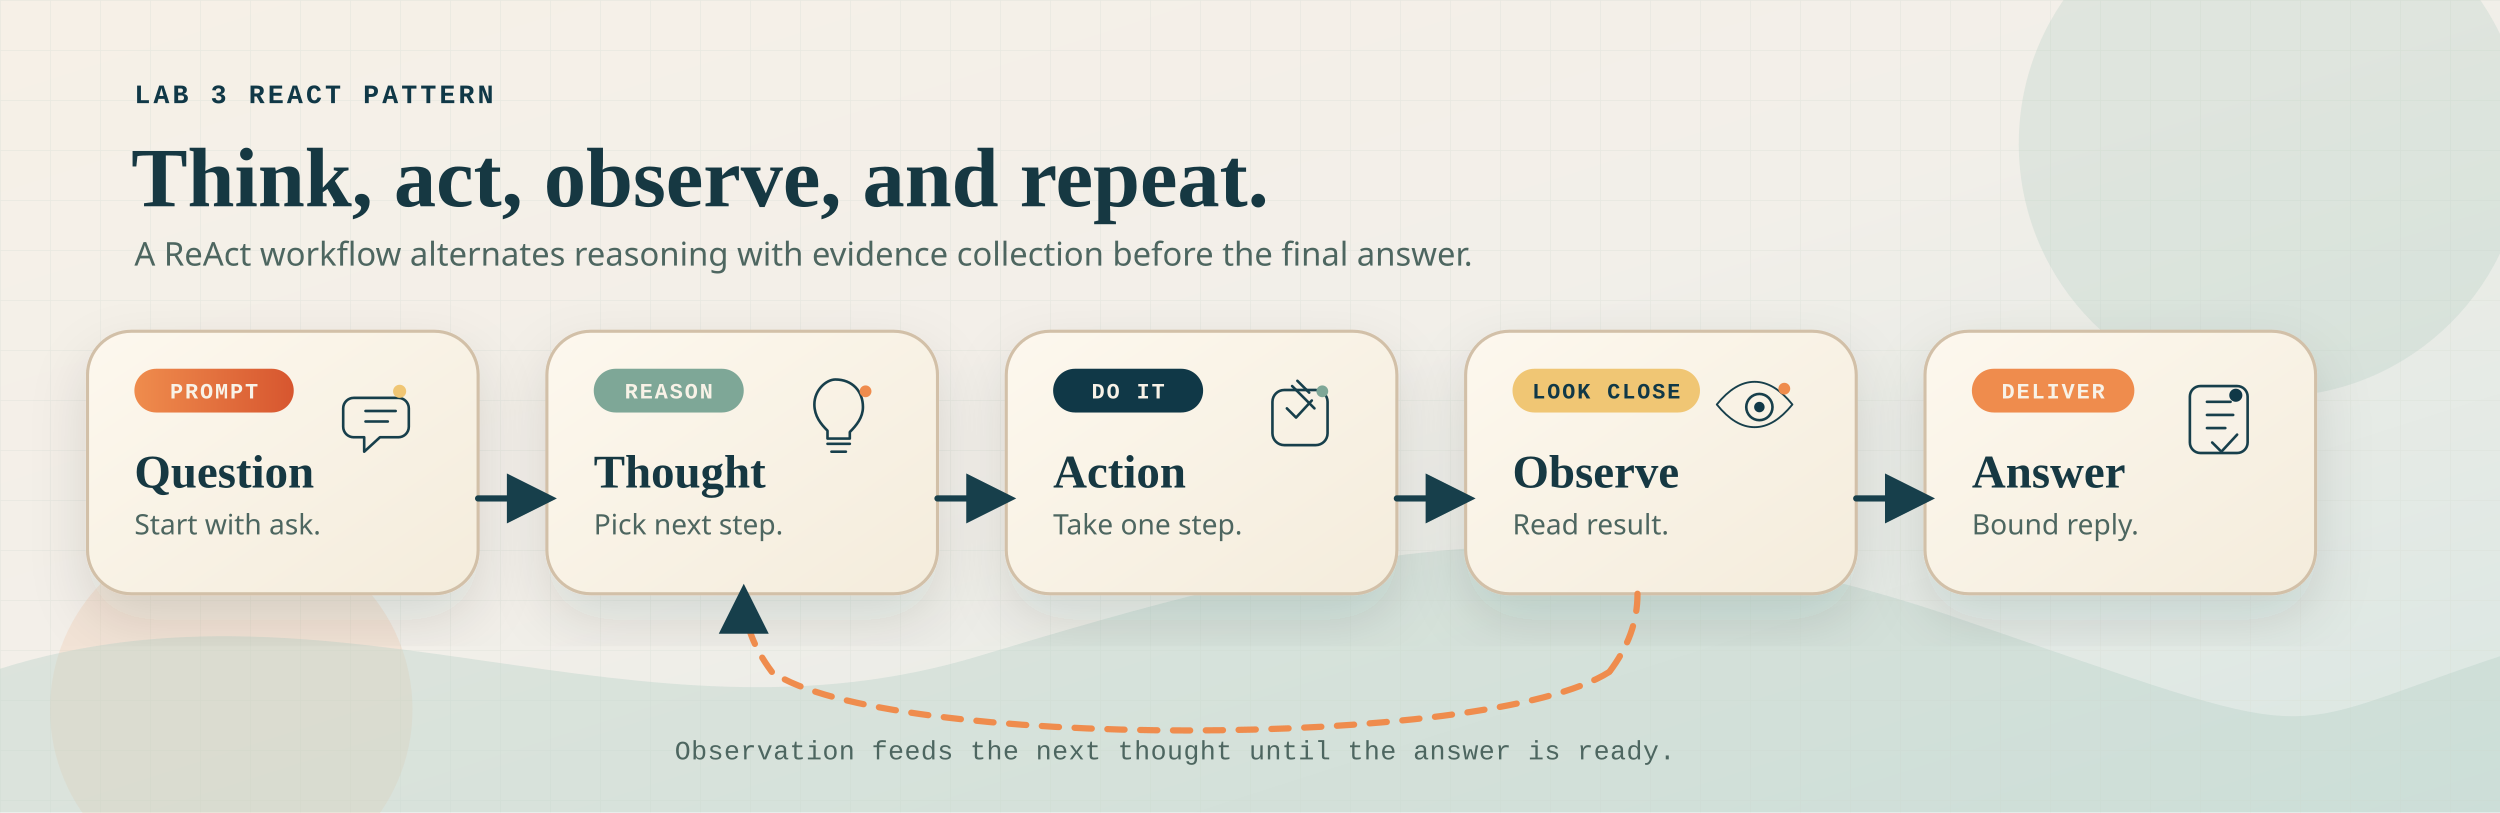
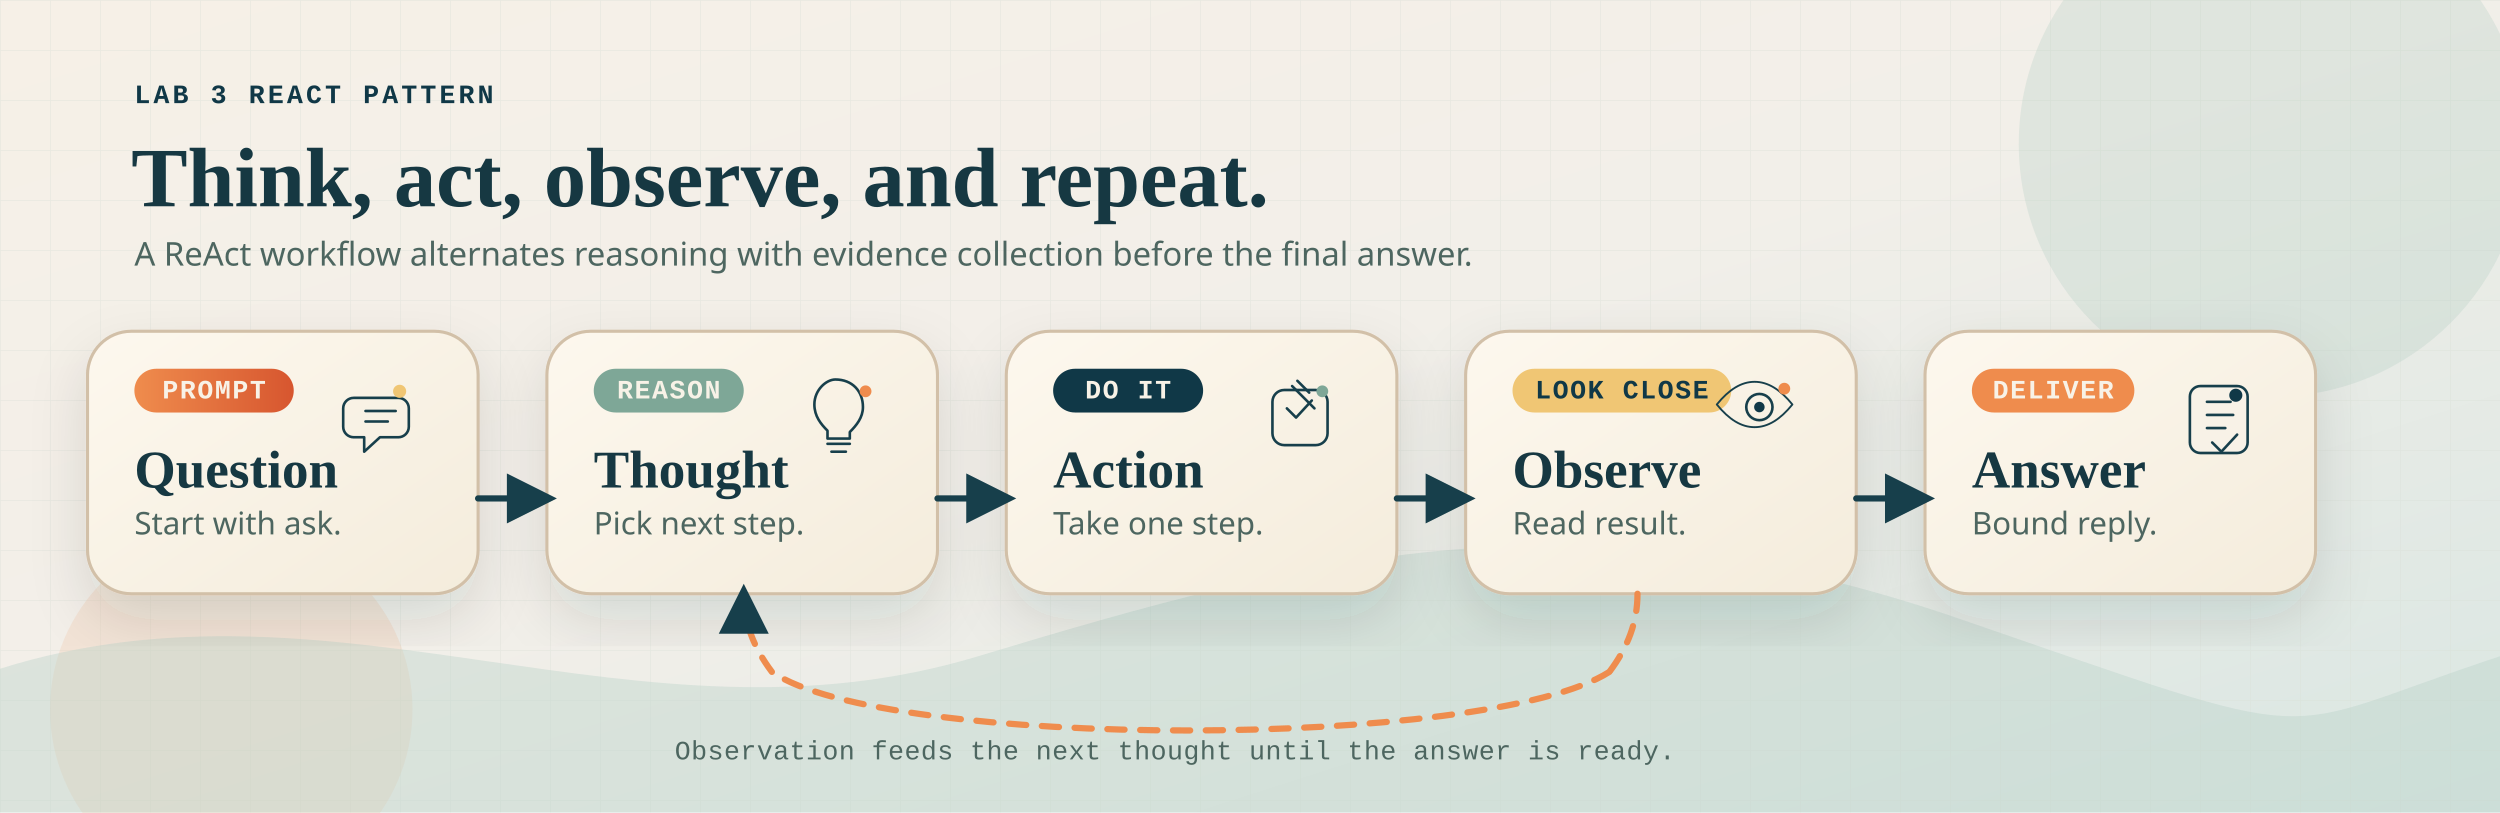
<svg xmlns="http://www.w3.org/2000/svg" viewBox="0 0 1600 520" role="img" aria-labelledby="title desc">
  <defs>
    <linearGradient id="bg" x1="0%" y1="0%" x2="100%" y2="100%">
      <stop offset="0%" stop-color="#f6f0e7" />
      <stop offset="48%" stop-color="#f2efe9" />
      <stop offset="100%" stop-color="#d9e6e2" />
    </linearGradient>
    <linearGradient id="card" x1="0%" y1="0%" x2="100%" y2="100%">
      <stop offset="0%" stop-color="#fdf8ee" />
      <stop offset="100%" stop-color="#f4ecdc" />
    </linearGradient>
    <linearGradient id="accent" x1="0%" y1="0%" x2="100%" y2="0%">
      <stop offset="0%" stop-color="#ef8c4d" />
      <stop offset="100%" stop-color="#d7562f" />
    </linearGradient>
    <filter id="shadow" x="-20%" y="-20%" width="140%" height="140%">
      <feDropShadow dx="0" dy="16" stdDeviation="18" flood-color="#12333b" flood-opacity="0.12" />
    </filter>
    <pattern id="grid" width="32" height="32" patternUnits="userSpaceOnUse">
      <path d="M 32 0 L 0 0 0 32" fill="none" stroke="#d8ddd6" stroke-width="1" />
    </pattern>
    <marker id="arrow" viewBox="0 0 10 10" refX="8" refY="5" markerWidth="8" markerHeight="8" orient="auto-start-reverse">
      <path d="M 0 0 L 10 5 L 0 10 z" fill="#173f4b" />
    </marker>
    <style>
      .eyebrow { fill: #103847; font-family: 'Courier New', monospace; font-size: 17px; letter-spacing: 2px; font-weight: 700; }
      .title { fill: #163842; font-family: Georgia, 'Times New Roman', serif; font-size: 54px; font-weight: 700; }
      .subtitle { fill: #4d6660; font-family: Verdana, Geneva, sans-serif; font-size: 21px; }
-       .pill-text { fill: #f8f2e7; font-family: 'Courier New', monospace; font-size: 14px; letter-spacing: 1.2px; font-weight: 700; }
-       .pill-text-dark { fill: #103847; font-family: 'Courier New', monospace; font-size: 14px; letter-spacing: 1.2px; font-weight: 700; }
-       .card-title { fill: #163842; font-family: Georgia, 'Times New Roman', serif; font-size: 30px; font-weight: 700; }
-       .card-text { fill: #4d6660; font-family: Verdana, Geneva, sans-serif; font-size: 18px; }
+       .pill-text { fill: #f8f2e7; font-family: 'Courier New', monospace; font-size: 17px; letter-spacing: 1px; font-weight: 700; }
+       .pill-text-dark { fill: #103847; font-family: 'Courier New', monospace; font-size: 17px; letter-spacing: 1px; font-weight: 700; }
+       .card-title { fill: #163842; font-family: Georgia, 'Times New Roman', serif; font-size: 34px; font-weight: 700; }
+       .card-text { fill: #4d6660; font-family: Verdana, Geneva, sans-serif; font-size: 20px; }
      .flow { fill: none; stroke: #173f4b; stroke-width: 4; stroke-linecap: round; stroke-linejoin: round; }
      .loop { fill: none; stroke: #ef8c4d; stroke-width: 4; stroke-linecap: round; stroke-linejoin: round; stroke-dasharray: 11 10; }
      .icon { fill: none; stroke: #173f4b; stroke-width: 4; stroke-linecap: round; stroke-linejoin: round; }
      .accent-fill { fill: #ef8c4d; }
      .sage-fill { fill: #7ea797; }
      .gold-fill { fill: #f0c674; }
      .teal-fill { fill: #103847; }
      .note { fill: #4d6660; font-family: 'Courier New', monospace; font-size: 17px; letter-spacing: 0.3px; }
    </style>
  </defs>
  <rect width="1600" height="520" fill="url(#bg)" />
  <rect width="1600" height="520" fill="url(#grid)" opacity="0.42" />
  <circle cx="1454" cy="92" r="162" fill="#a8c6bb" opacity="0.25" />
  <circle cx="148" cy="454" r="116" fill="#efc4a6" opacity="0.28" />
  <path d="M 0 428 C 216 360 408 486 626 420 S 1010 312 1254 396 S 1448 470 1600 420 L 1600 520 L 0 520 Z" fill="#b8d1c8" opacity="0.4" />
  <text x="86" y="66" class="eyebrow">LAB 3  REACT PATTERN</text>
  <text x="84" y="132" class="title">Think, act, observe, and repeat.</text>
  <text x="86" y="170" class="subtitle">A ReAct workflow alternates reasoning with evidence collection before the final answer.</text>
  <g filter="url(#shadow)">
    <rect x="56" y="212" width="250" height="168" rx="28" fill="url(#card)" />
    <rect x="56" y="212" width="250" height="168" rx="28" fill="none" stroke="#d2c0a8" stroke-width="2" />
  </g>
  <rect x="86" y="236" width="102" height="28" rx="14" fill="url(#accent)" />
  <text x="137" y="255" text-anchor="middle" class="pill-text">PROMPT</text>
  <text x="86" y="312" class="card-title">Question</text>
  <text x="86" y="342" class="card-text">Start with ask.</text>
  <g transform="matrix(0.42 0 0 0.42 244 258)">
    <path class="icon" d="M -42 -8 H 26 A 16 16 0 0 1 42 8 V 36 A 16 16 0 0 1 26 52 H -2 L -26 74 V 52 H -42 A 16 16 0 0 1 -58 36 V 8 A 16 16 0 0 1 -42 -8 Z" />
    <path class="icon" d="M -24 12 H 22" />
    <path class="icon" d="M -24 28 H 10" />
    <circle cx="28" cy="-18" r="10" class="gold-fill" />
  </g>
  <g filter="url(#shadow)">
    <rect x="350" y="212" width="250" height="168" rx="28" fill="url(#card)" />
    <rect x="350" y="212" width="250" height="168" rx="28" fill="none" stroke="#d2c0a8" stroke-width="2" />
  </g>
  <rect x="380" y="236" width="96" height="28" rx="14" fill="#7ea797" />
  <text x="428" y="255" text-anchor="middle" class="pill-text">REASON</text>
  <text x="380" y="312" class="card-title">Thought</text>
  <text x="380" y="342" class="card-text">Pick next step.</text>
  <g transform="matrix(0.42 0 0 0.42 538 258)">
    <path class="icon" d="M -8 -36 C 18 -36 34 -18 34 6 C 34 22 24 34 14 44 V 54 H -20 V 42 C -30 32 -40 20 -40 2 C -40 -20 -22 -36 -8 -36 Z" />
    <path class="icon" d="M -20 62 H 14" />
    <path class="icon" d="M -14 74 H 8" />
    <circle cx="38" cy="-18" r="9" class="accent-fill" />
  </g>
  <g filter="url(#shadow)">
    <rect x="644" y="212" width="250" height="168" rx="28" fill="url(#card)" />
    <rect x="644" y="212" width="250" height="168" rx="28" fill="none" stroke="#d2c0a8" stroke-width="2" />
  </g>
  <rect x="674" y="236" width="96" height="28" rx="14" fill="#103847" />
  <text x="722" y="255" text-anchor="middle" class="pill-text">DO IT</text>
  <text x="674" y="312" class="card-title">Action</text>
  <text x="674" y="342" class="card-text">Take one step.</text>
  <g transform="matrix(0.42 0 0 0.42 832 258)">
    <rect x="-42" y="-20" width="84" height="84" rx="18" fill="none" stroke="#173f4b" stroke-width="4" />
    <path class="icon" d="M -20 8 L -6 22 L 18 -4" />
    <path class="icon" d="M -4 -34 L 14 -16" />
    <path class="icon" d="M -12 -26 L 22 8" />
    <circle cx="34" cy="-18" r="9" class="sage-fill" />
  </g>
  <g filter="url(#shadow)">
    <rect x="938" y="212" width="250" height="168" rx="28" fill="url(#card)" />
    <rect x="938" y="212" width="250" height="168" rx="28" fill="none" stroke="#d2c0a8" stroke-width="2" />
  </g>
-   <rect x="968" y="236" width="120" height="28" rx="14" fill="#f0c674" />
-   <text x="1028" y="255" text-anchor="middle" class="pill-text-dark">LOOK CLOSE</text>
+   <rect x="968" y="236" width="140" height="28" rx="14" fill="#f0c674" />
+   <text x="1038" y="255" text-anchor="middle" class="pill-text-dark">LOOK CLOSE</text>
  <text x="968" y="312" class="card-title">Observe</text>
  <text x="968" y="342" class="card-text">Read result.</text>
  <g transform="matrix(0.42 0 0 0.42 1126 258)">
    <path class="icon" d="M -54 14 C -28 -18 -2 -34 26 -34 C 54 -34 80 -18 106 14 C 80 46 54 62 26 62 C -2 62 -28 46 -54 14 Z" transform="translate(-26 -8) scale(0.72)" />
    <circle cx="0" cy="6" r="20" fill="none" stroke="#173f4b" stroke-width="4" />
    <circle cx="0" cy="6" r="8" class="teal-fill" />
    <circle cx="38" cy="-22" r="9" class="accent-fill" />
  </g>
  <g filter="url(#shadow)">
    <rect x="1232" y="212" width="250" height="168" rx="28" fill="url(#card)" />
    <rect x="1232" y="212" width="250" height="168" rx="28" fill="none" stroke="#d2c0a8" stroke-width="2" />
  </g>
  <rect x="1262" y="236" width="104" height="28" rx="14" fill="#ef8c4d" />
  <text x="1314" y="255" text-anchor="middle" class="pill-text">DELIVER</text>
  <text x="1262" y="312" class="card-title">Answer</text>
  <text x="1262" y="342" class="card-text">Bound reply.</text>
  <g transform="matrix(0.42 0 0 0.42 1420 258)">
    <rect x="-44" y="-26" width="88" height="102" rx="16" fill="#f8f2e7" stroke="#173f4b" stroke-width="4" />
    <path class="icon" d="M -18 -2 H 18" />
    <path class="icon" d="M -18 18 H 22" />
    <path class="icon" d="M -18 38 H 10" />
    <path class="icon" d="M -10 60 L 4 74 L 28 48" />
    <circle cx="26" cy="-12" r="10" class="teal-fill" />
  </g>
  <path d="M 306 319 H 350" class="flow" marker-end="url(#arrow)" />
  <path d="M 600 319 H 644" class="flow" marker-end="url(#arrow)" />
  <path d="M 894 319 H 938" class="flow" marker-end="url(#arrow)" />
  <path d="M 1188 319 H 1232" class="flow" marker-end="url(#arrow)" />
  <path d="M 1048 380 C 1048 398 1042 414 1030 430" class="loop" stroke-dasharray="none" />
  <path d="M 1030 430 C 952 480 566 480 494 430" class="loop" />
  <path d="M 494 430 C 482 414 476 398 476 380" class="loop" stroke-dasharray="none" marker-end="url(#arrow)" />
  <text x="752" y="486" text-anchor="middle" class="note">Observation feeds the next thought until the answer is ready.</text>
</svg>
